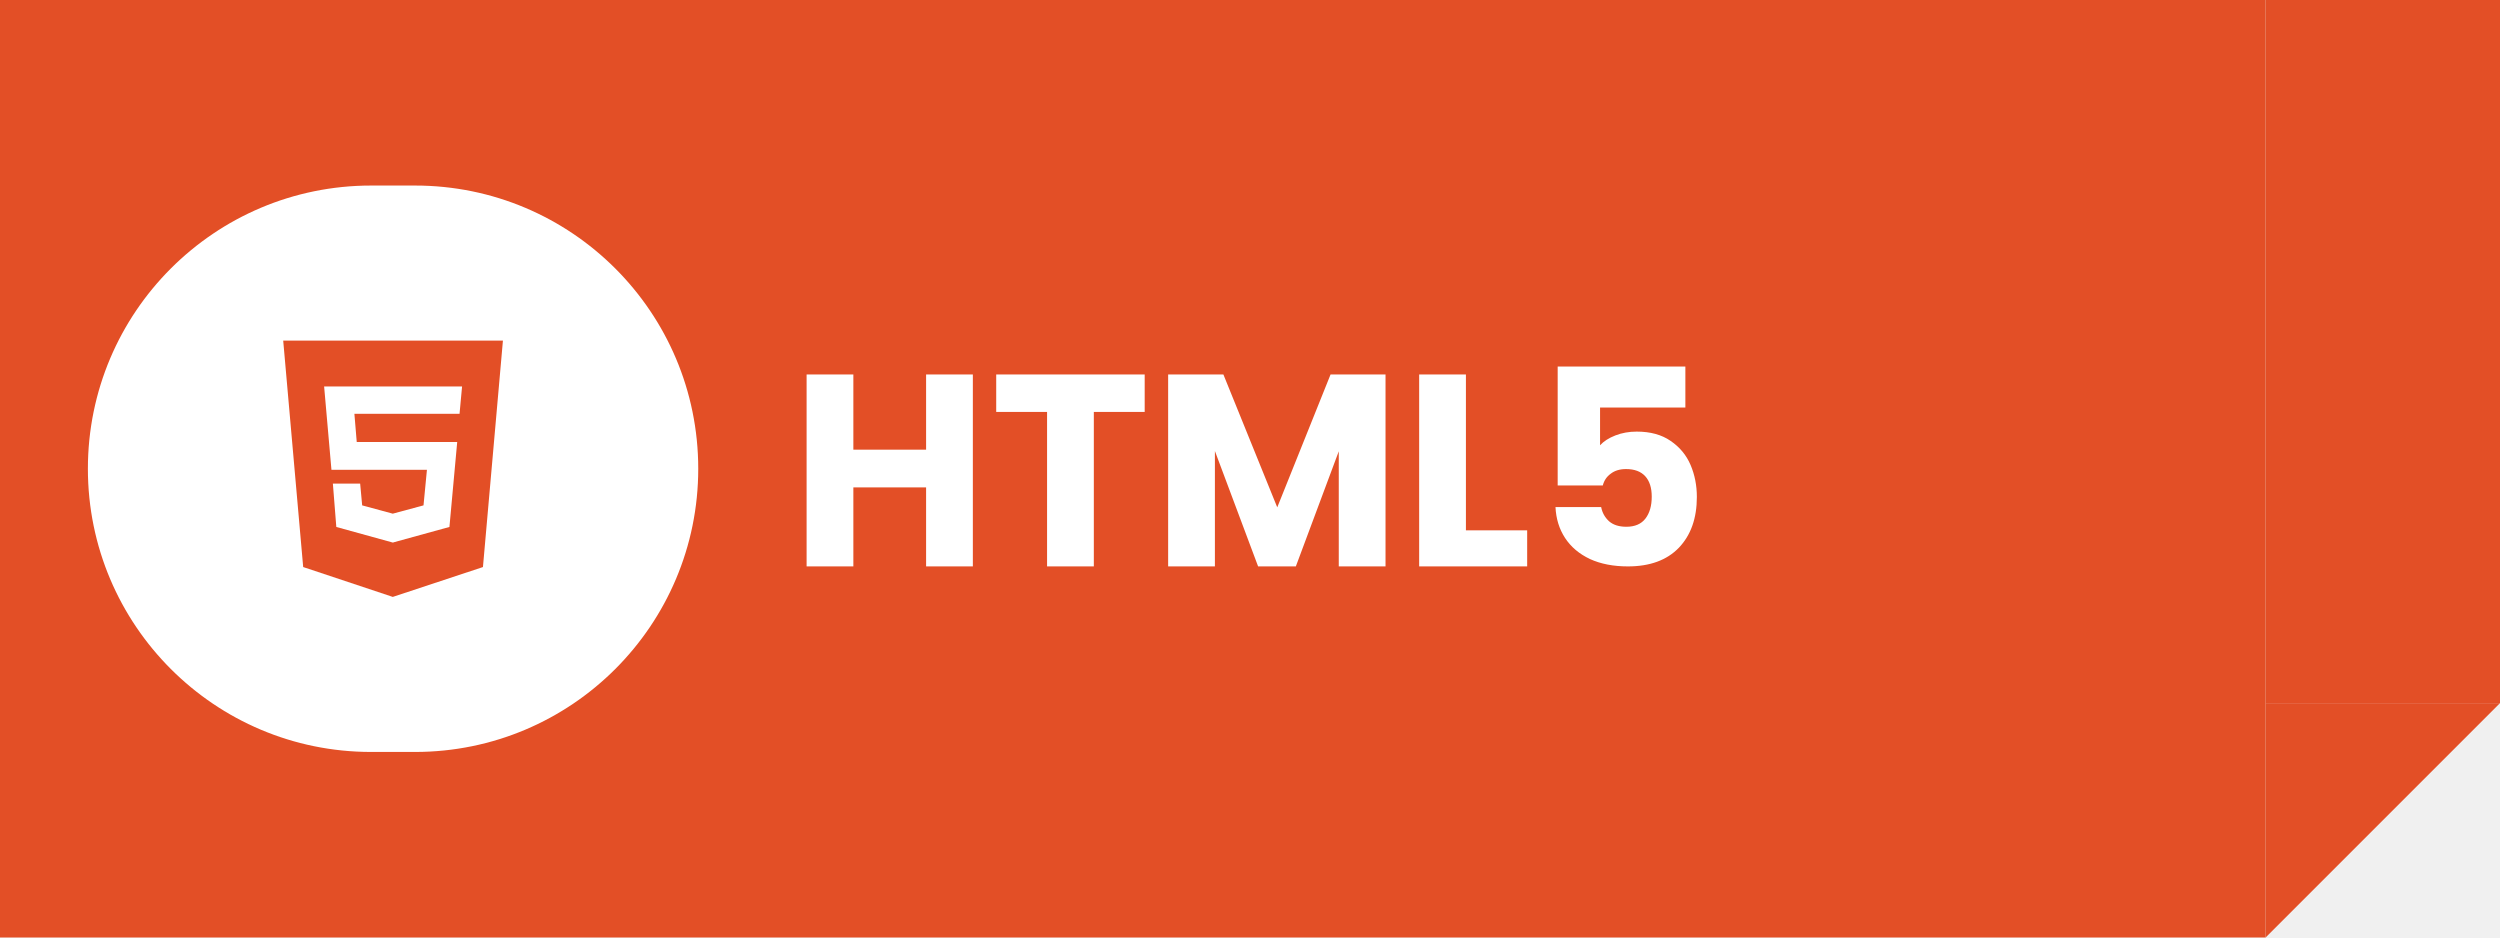
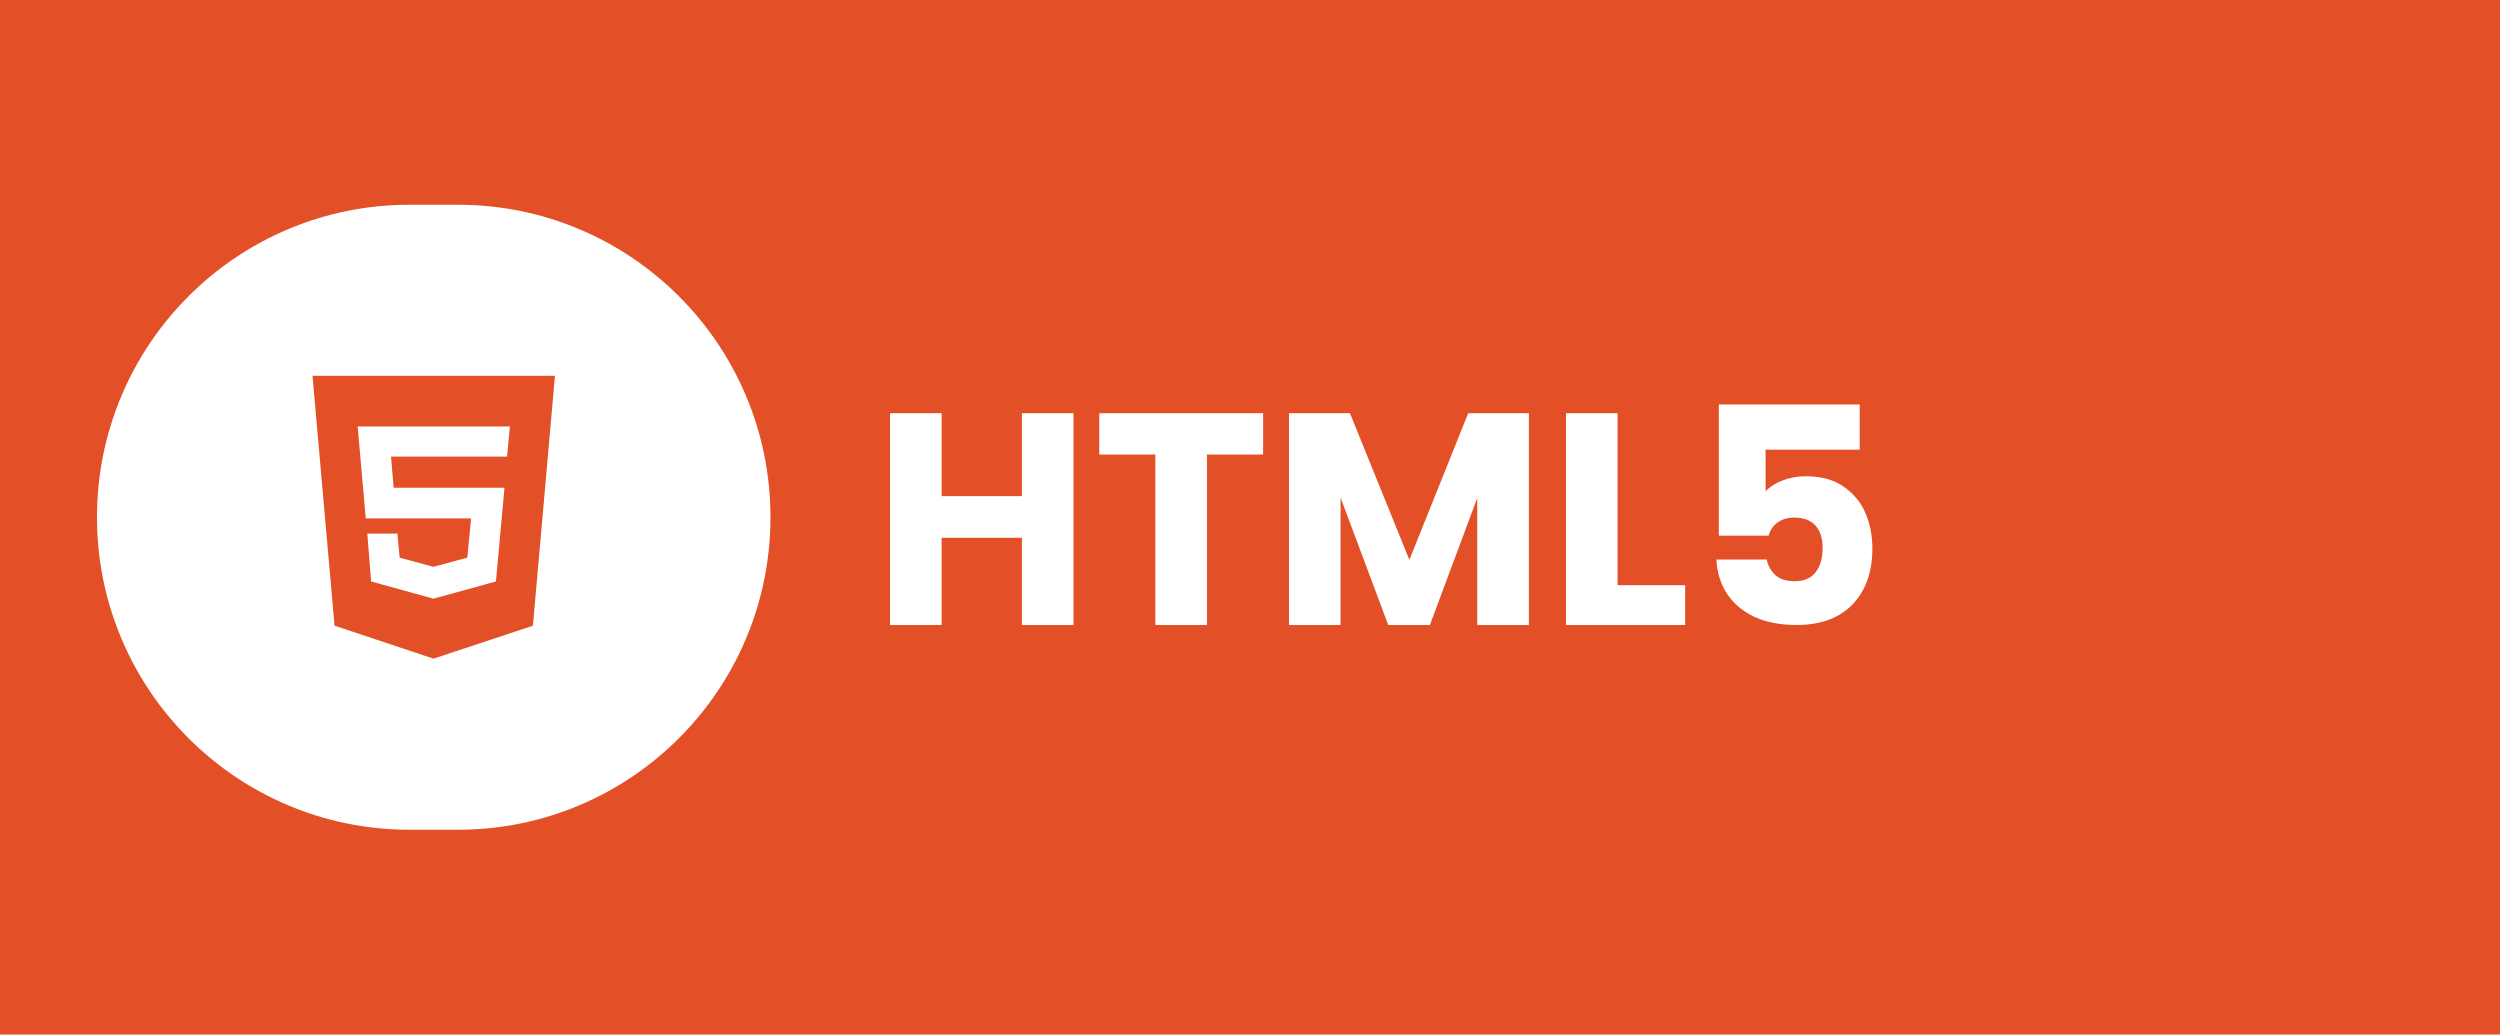
- <svg xmlns="http://www.w3.org/2000/svg" width="128" height="48" viewBox="0 0 128 48" fill="none">
-   <rect width="116" height="48" fill="#E34F26" />
-   <rect x="116" width="12" height="36" fill="#E34F26" />
-   <path d="M116 36H128L122 42L116 48V36Z" fill="#E34F26" />
+ <svg xmlns="http://www.w3.org/2000/svg" width="116" height="48" viewBox="0 0 116 48" fill="none">
+   <path d="M116 0H0V48H116V0Z" fill="#E34F26" />
  <path d="M49.81 19.172V29H47.416V24.954H43.692V29H41.298V19.172H43.692V23.022H47.416V19.172H49.81ZM58.608 19.172V21.09H56.004V29H53.61V21.09H51.006V19.172H58.608ZM70.939 19.172V29H68.545V23.106L66.347 29H64.415L62.203 23.092V29H59.809V19.172H62.637L65.395 25.976L68.125 19.172H70.939ZM75.055 27.152H78.191V29H72.661V19.172H75.055V27.152ZM86.291 20.866H81.923V22.798C82.109 22.593 82.371 22.425 82.707 22.294C83.043 22.163 83.407 22.098 83.799 22.098C84.499 22.098 85.078 22.257 85.535 22.574C86.001 22.891 86.342 23.302 86.557 23.806C86.772 24.31 86.879 24.856 86.879 25.444C86.879 26.536 86.571 27.404 85.955 28.048C85.339 28.683 84.471 29 83.351 29C82.604 29 81.956 28.874 81.405 28.622C80.854 28.361 80.43 28.001 80.131 27.544C79.832 27.087 79.669 26.559 79.641 25.962H81.979C82.035 26.251 82.17 26.494 82.385 26.69C82.6 26.877 82.894 26.97 83.267 26.97C83.706 26.97 84.032 26.83 84.247 26.55C84.462 26.27 84.569 25.897 84.569 25.43C84.569 24.973 84.457 24.623 84.233 24.38C84.009 24.137 83.682 24.016 83.253 24.016C82.936 24.016 82.674 24.095 82.469 24.254C82.263 24.403 82.128 24.604 82.063 24.856H79.753V18.766H86.291V20.866Z" fill="white" />
-   <rect x="4.5" y="9.5" width="31.25" height="29" rx="14.5" fill="white" />
-   <g clip-path="url(#clip0_403_202)">
-     <path d="M14.5 17.438L15.523 29.033L20.11 30.562L24.727 29.033L25.75 17.438H14.5ZM23.529 21.185H18.145L18.265 22.632H23.409L23.011 26.98L20.143 27.77V27.779H20.11L17.219 26.98L17.043 24.759H18.44L18.543 25.875L20.11 26.3L21.684 25.875L21.859 24.053H16.97L16.595 19.787H23.658L23.529 21.185V21.185Z" fill="#E34F26" />
-   </g>
-   <defs>
-     <clipPath id="clip0_403_202">
-       <rect width="11.25" height="15" fill="white" transform="translate(14.5 16.5)" />
-     </clipPath>
-   </defs>
+   <path d="M21.25 9.5H19C10.992 9.5 4.5 15.992 4.5 24C4.5 32.008 10.992 38.5 19 38.5H21.25C29.258 38.5 35.75 32.008 35.75 24C35.75 15.992 29.258 9.5 21.25 9.5Z" fill="white" />
+   <path d="M14.5 17.438L15.523 29.033L20.11 30.562L24.727 29.033L25.75 17.438H14.5ZM23.529 21.185H18.145L18.265 22.632H23.409L23.011 26.98L20.143 27.77V27.779H20.11L17.219 26.98L17.043 24.759H18.44L18.543 25.875L20.11 26.3L21.684 25.875L21.859 24.053H16.97L16.595 19.787H23.658L23.529 21.185Z" fill="#E34F26" />
</svg>
